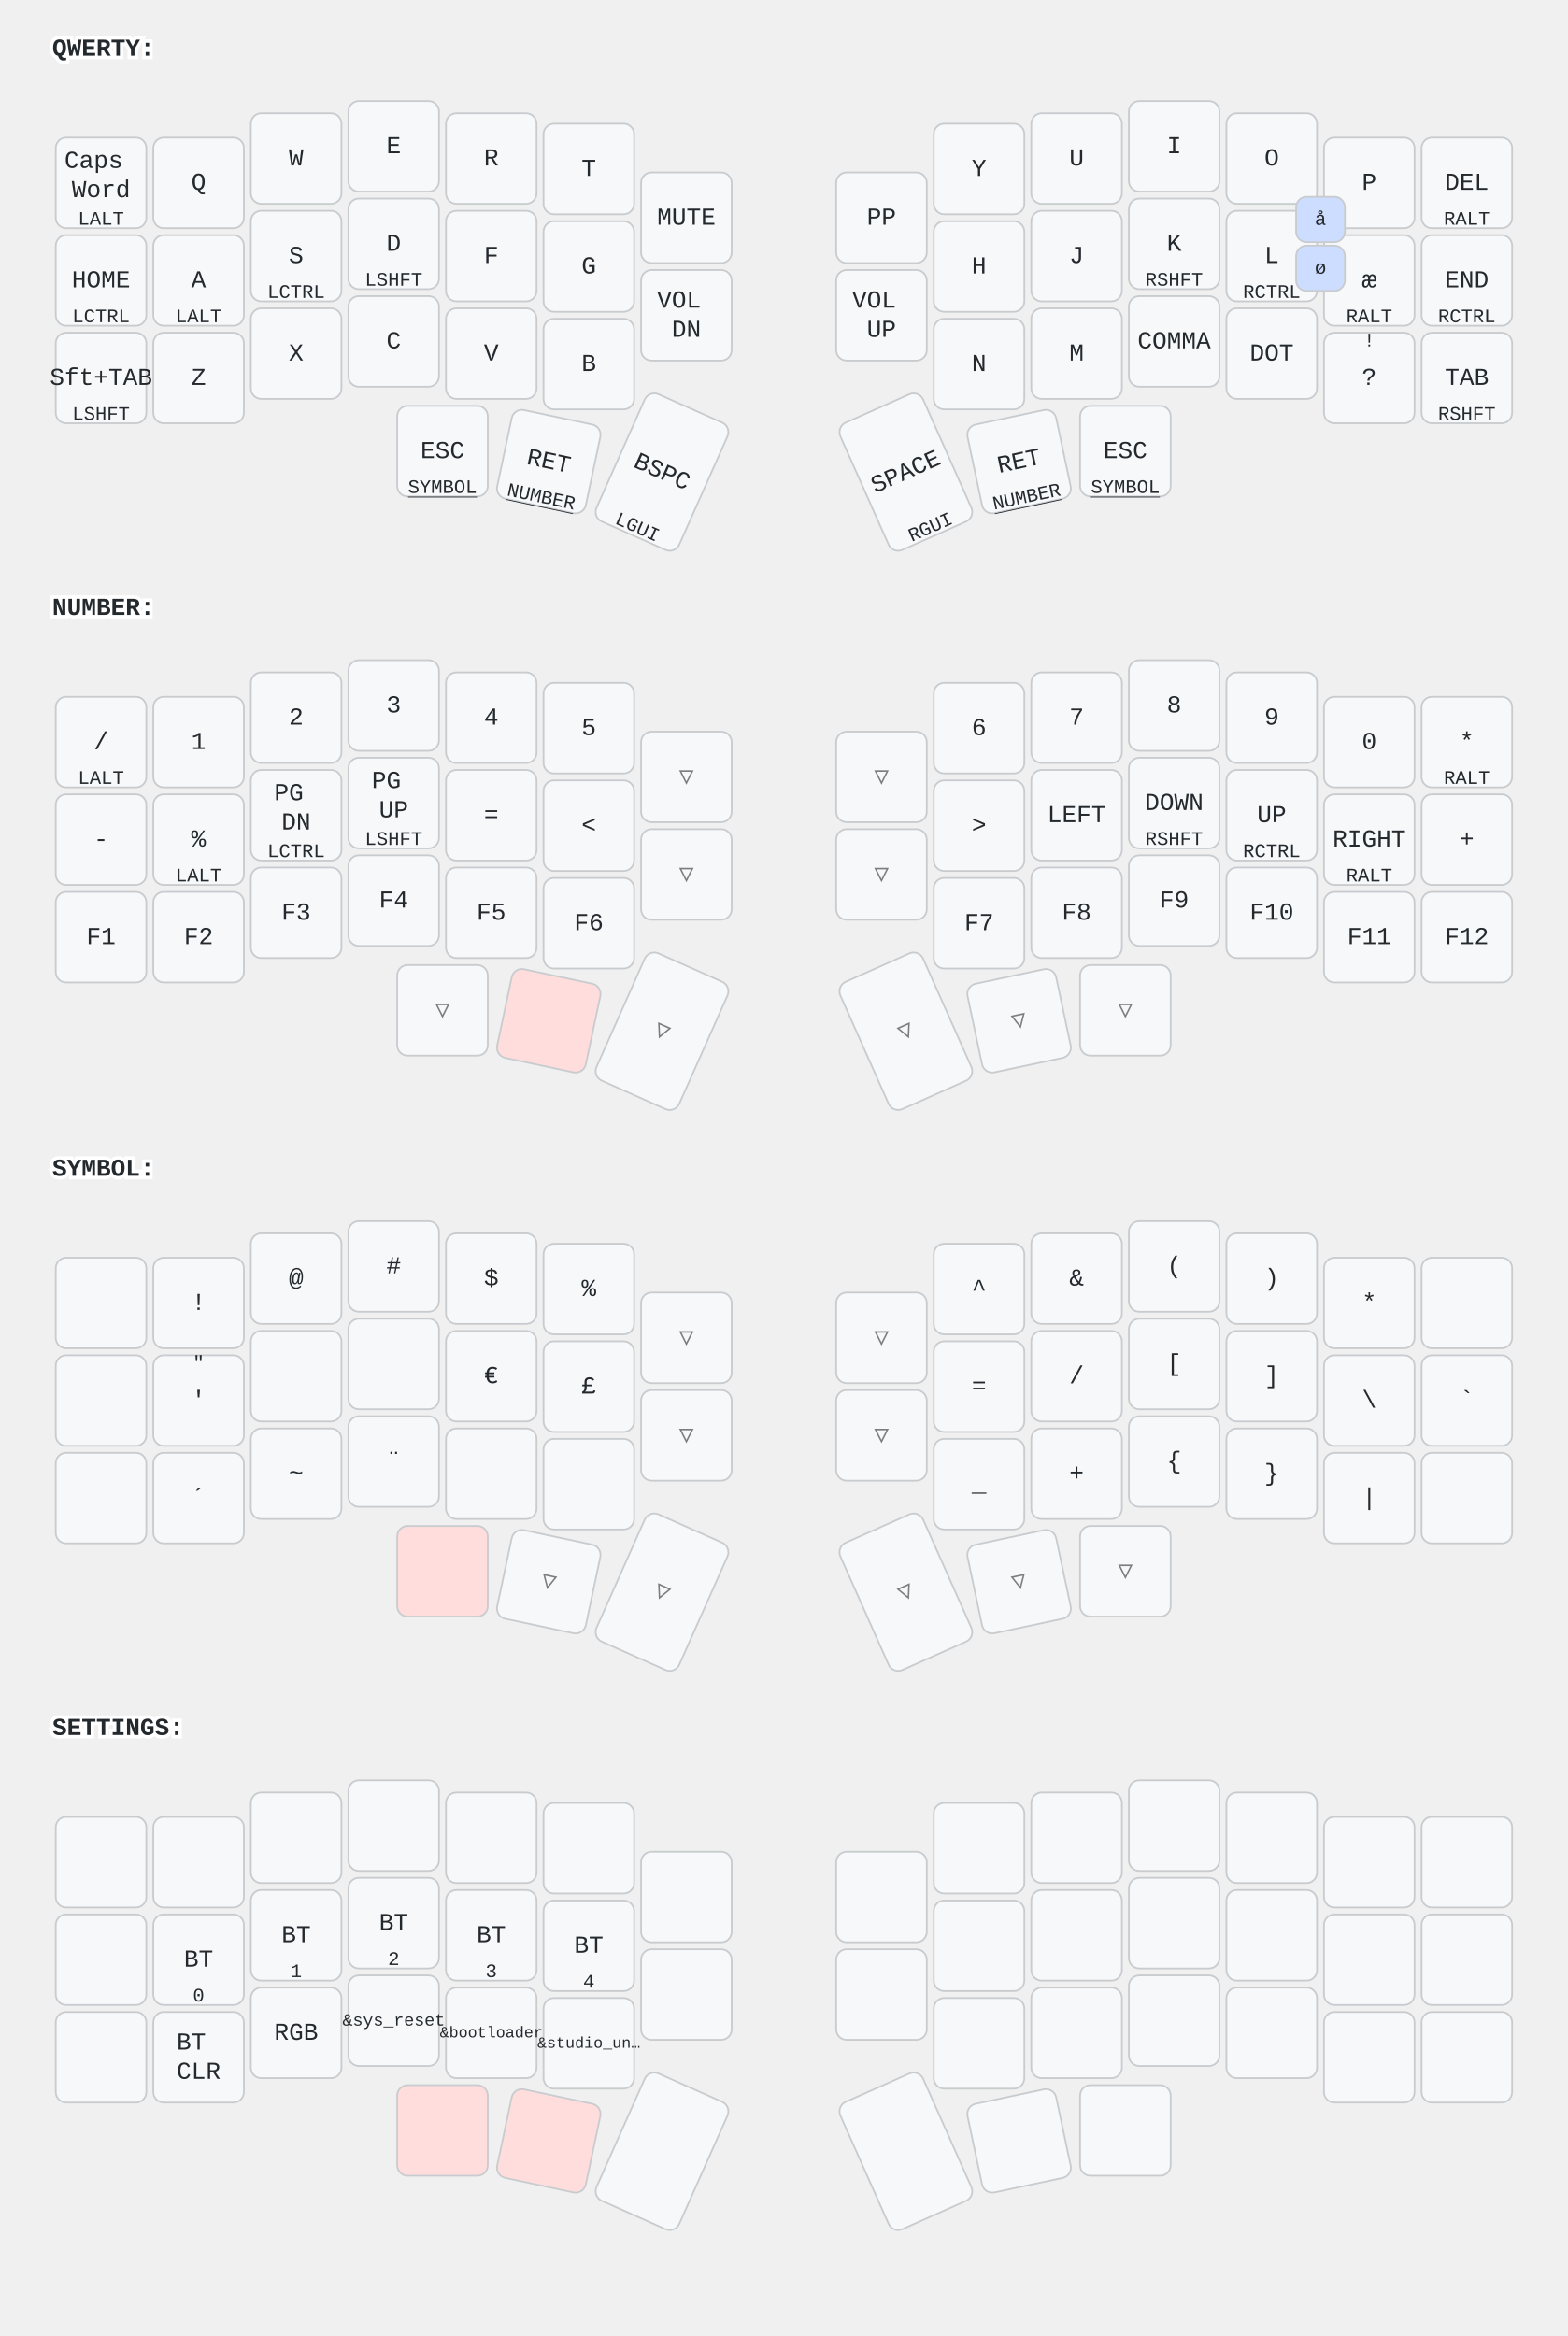
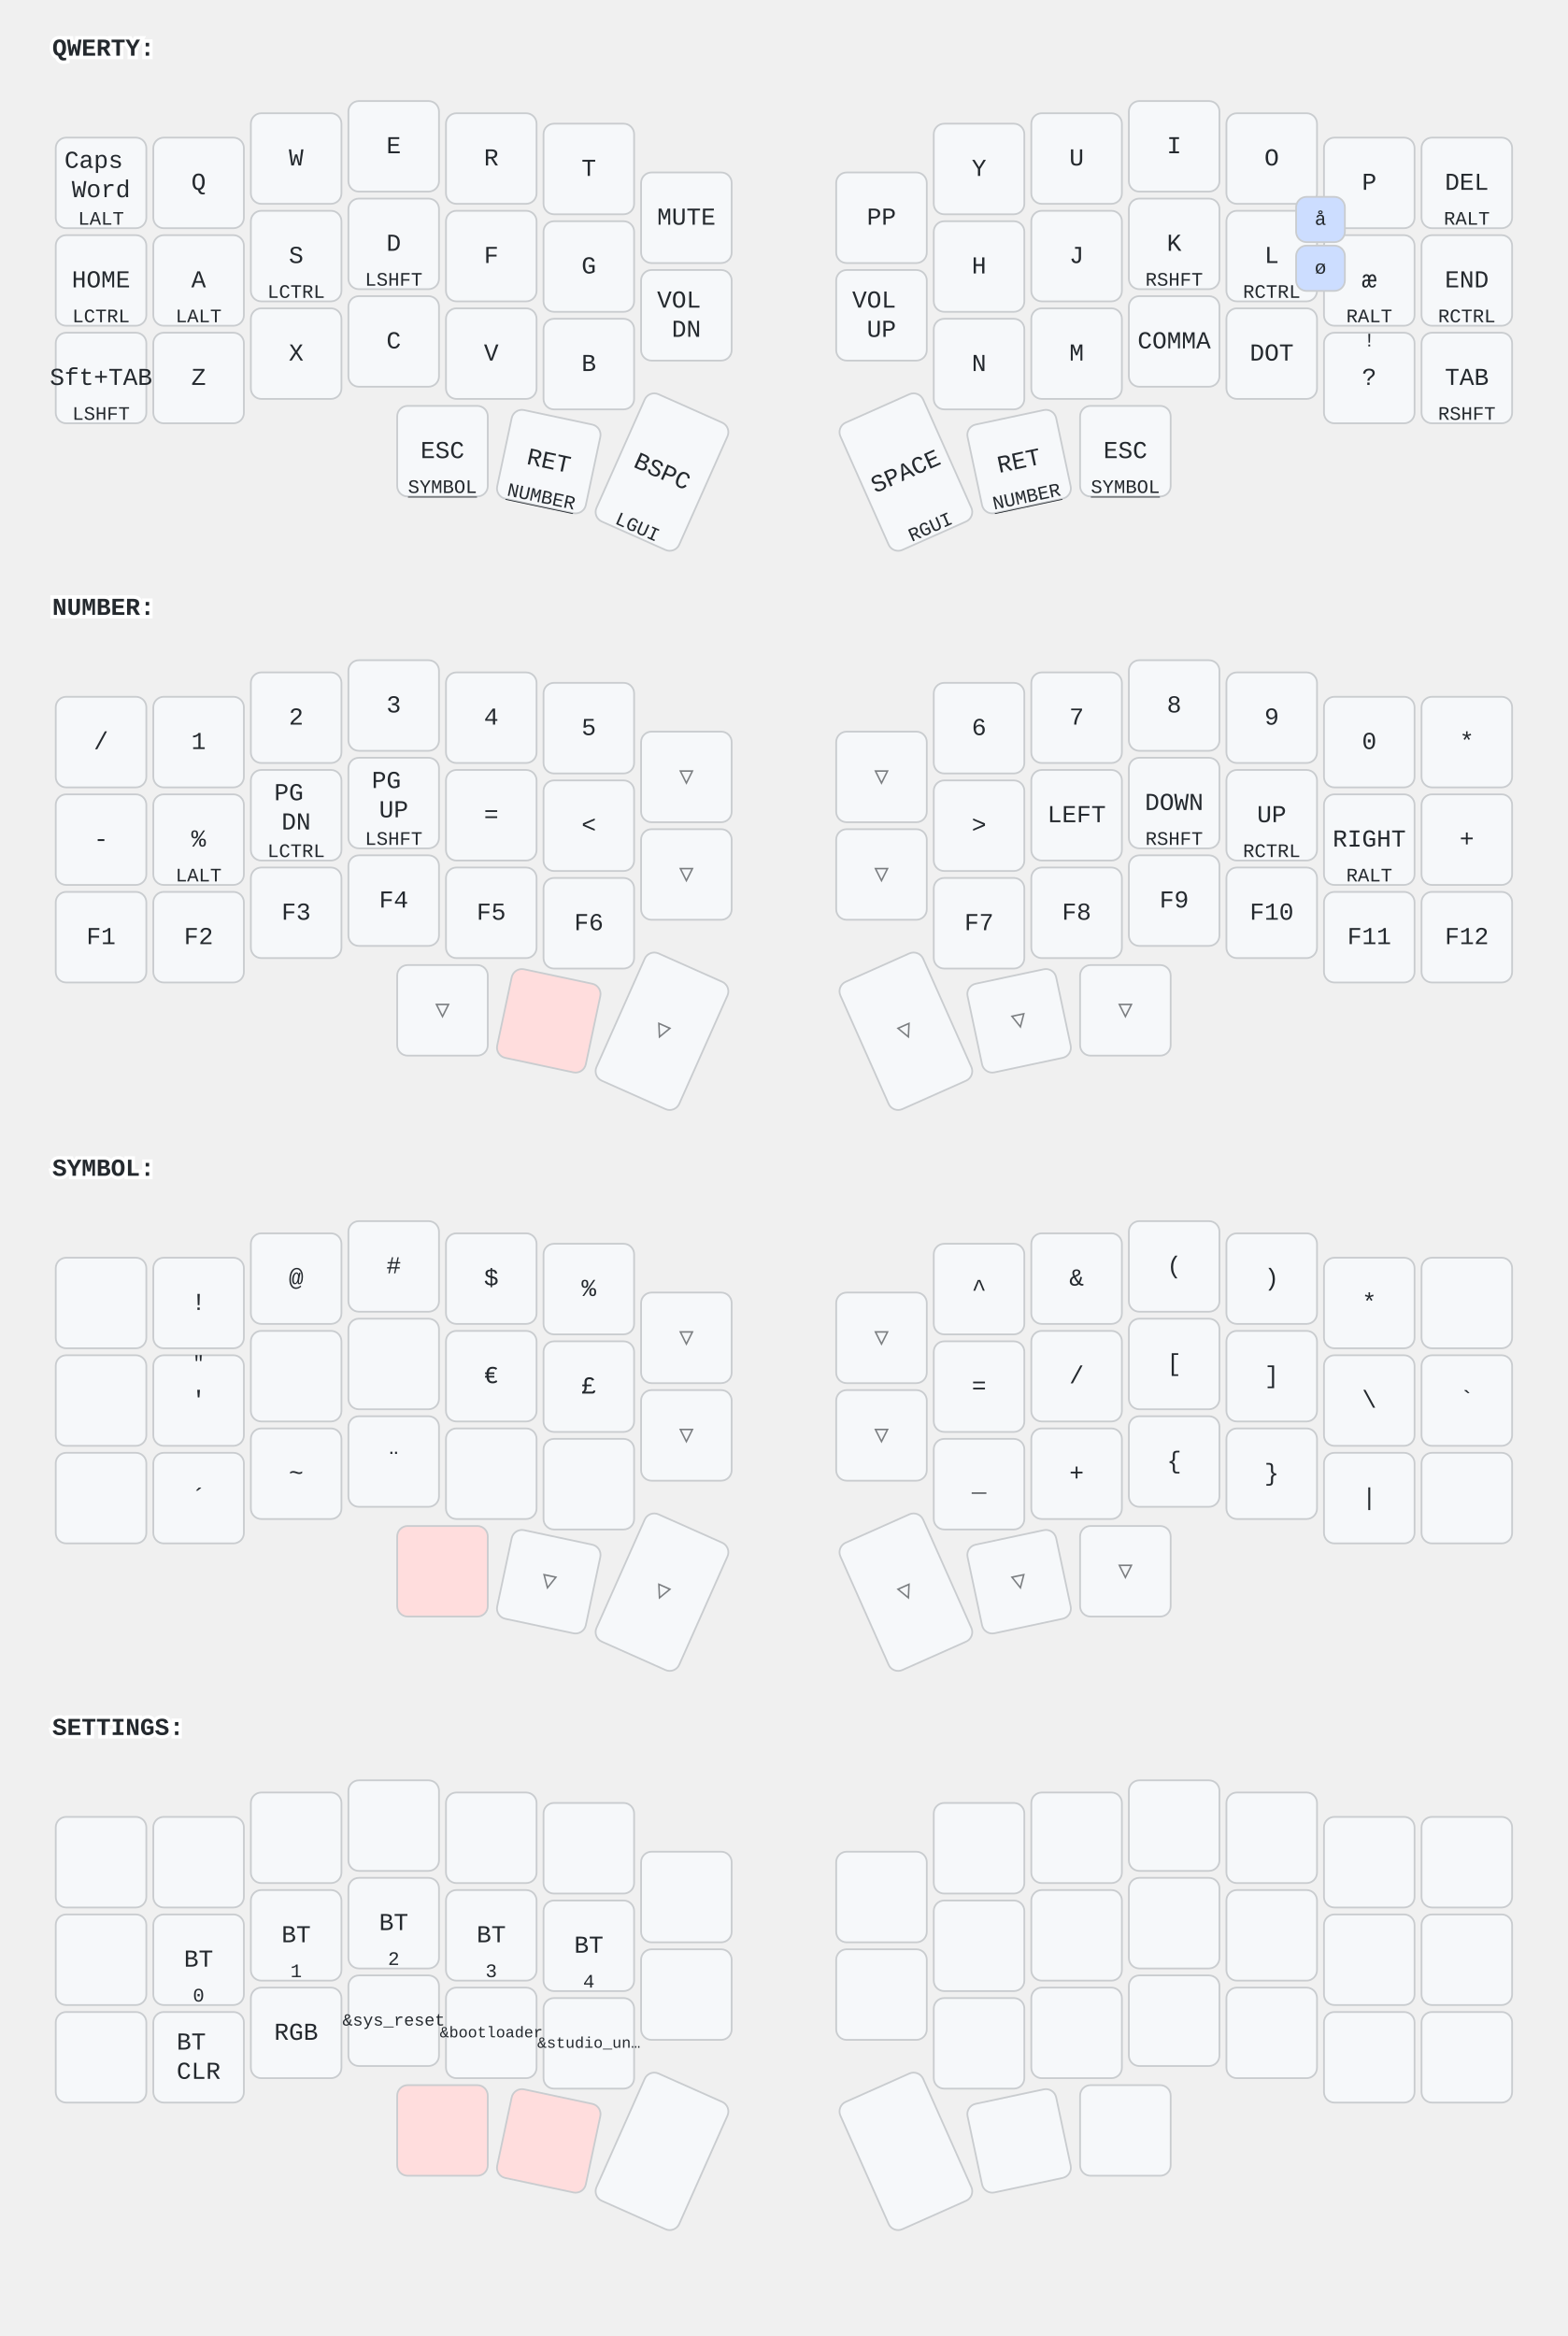
<svg xmlns="http://www.w3.org/2000/svg" width="900" height="1341" viewBox="0 0 900 1341" class="keymap">
  <style>/* inherit to force styles through use tags */
svg path {
    fill: inherit;
}

/* font and background color specifications */
svg.keymap {
    font-family: SFMono-Regular,Consolas,Liberation Mono,Menlo,monospace;
    font-size: 14px;
    font-kerning: normal;
    text-rendering: optimizeLegibility;
    fill: #24292e;
}

/* default key styling */
rect.key {
    fill: #f6f8fa;
}

rect.key, rect.combo {
    stroke: #c9cccf;
    stroke-width: 1;
}

/* default key side styling, only used is draw_key_sides is set */
rect.side {
    filter: brightness(90%);
}

/* color accent for combo boxes */
rect.combo, rect.combo-separate {
    fill: #cdf;
}

/* color accent for held keys */
rect.held, rect.combo.held {
    fill: #fdd;
}

/* color accent for ghost (optional) keys */
rect.ghost, rect.combo.ghost {
    stroke-dasharray: 4, 4;
    stroke-width: 2;
}

text {
    text-anchor: middle;
    dominant-baseline: middle;
}

/* styling for layer labels */
text.label {
    font-weight: bold;
    text-anchor: start;
    stroke: white;
    stroke-width: 4;
    paint-order: stroke;
}

/* styling for optional footer */
text.footer {
    text-anchor: end;
    dominant-baseline: auto;
    stroke: white;
    stroke-width: 4;
    paint-order: stroke;
}

/* styling for combo tap, and key non-tap label text */
text.combo, text.hold, text.shifted, text.left, text.right, text.tl, text.tr, text.bl, text.br {
    font-size: 11px;
}

text.hold, text.bl, text.br {
    text-anchor: middle;
    dominant-baseline: auto;
}

text.shifted, text.tl, text.tr {
    text-anchor: middle;
    dominant-baseline: hanging;
}

text.left, text.tl, text.bl {
    text-anchor: start;
}

text.right, text.tr, text.br {
    text-anchor: end;
}

text.layer-activator {
    text-decoration: underline;
}

/* styling for hold/shifted label text in combo box */
text.combo.hold, text.combo.shifted, text.combo.left, text.combo.right {
    font-size: 8px;
}

/* lighter symbol for transparent keys */
text.trans {
    fill: #7b7e81;
}

/* styling for combo dendrons */
path.combo {
    stroke-width: 1;
    stroke: gray;
    fill: none;
}

/* Start Tabler Icons Cleanup */
/* cannot use height/width with glyphs */
.icon-tabler &gt; path {
    fill: inherit;
    stroke: inherit;
    stroke-width: 2;
}
/* hide tabler's default box */
.icon-tabler &gt; path[stroke="none"][fill="none"] {
    visibility: hidden;
}
/* End Tabler Icons Cleanup */
</style>
  <g transform="translate(30, 0)" class="layer-QWERTY">
    <text x="0" y="28" class="label" id="QWERTY">QWERTY:</text>
    <g transform="translate(0, 56)">
      <g transform="translate(28, 49)" class="key keypos-0">
        <rect rx="6" ry="6" x="-26" y="-26" width="52" height="52" class="key" />
        <text x="0" y="0" class="key tap">
          <tspan x="0" dy="-0.9em">Caps</tspan>
          <tspan x="0" dy="1.2em">Word</tspan>
        </text>
        <text x="0" y="24" class="key hold">LALT</text>
      </g>
      <g transform="translate(84, 49)" class="key keypos-1">
        <rect rx="6" ry="6" x="-26" y="-26" width="52" height="52" class="key" />
        <text x="0" y="0" class="key tap">Q</text>
      </g>
      <g transform="translate(140, 35)" class="key keypos-2">
        <rect rx="6" ry="6" x="-26" y="-26" width="52" height="52" class="key" />
        <text x="0" y="0" class="key tap">W</text>
      </g>
      <g transform="translate(196, 28)" class="key keypos-3">
        <rect rx="6" ry="6" x="-26" y="-26" width="52" height="52" class="key" />
        <text x="0" y="0" class="key tap">E</text>
      </g>
      <g transform="translate(252, 35)" class="key keypos-4">
        <rect rx="6" ry="6" x="-26" y="-26" width="52" height="52" class="key" />
        <text x="0" y="0" class="key tap">R</text>
      </g>
      <g transform="translate(308, 41)" class="key keypos-5">
        <rect rx="6" ry="6" x="-26" y="-26" width="52" height="52" class="key" />
        <text x="0" y="0" class="key tap">T</text>
      </g>
      <g transform="translate(364, 69)" class="key keypos-6">
        <rect rx="6" ry="6" x="-26" y="-26" width="52" height="52" class="key" />
        <text x="0" y="0" class="key tap">MUTE</text>
      </g>
      <g transform="translate(476, 69)" class="key keypos-7">
        <rect rx="6" ry="6" x="-26" y="-26" width="52" height="52" class="key" />
        <text x="0" y="0" class="key tap">PP</text>
      </g>
      <g transform="translate(532, 41)" class="key keypos-8">
        <rect rx="6" ry="6" x="-26" y="-26" width="52" height="52" class="key" />
        <text x="0" y="0" class="key tap">Y</text>
      </g>
      <g transform="translate(588, 35)" class="key keypos-9">
        <rect rx="6" ry="6" x="-26" y="-26" width="52" height="52" class="key" />
        <text x="0" y="0" class="key tap">U</text>
      </g>
      <g transform="translate(644, 28)" class="key keypos-10">
        <rect rx="6" ry="6" x="-26" y="-26" width="52" height="52" class="key" />
        <text x="0" y="0" class="key tap">I</text>
      </g>
      <g transform="translate(700, 35)" class="key keypos-11">
        <rect rx="6" ry="6" x="-26" y="-26" width="52" height="52" class="key" />
        <text x="0" y="0" class="key tap">O</text>
      </g>
      <g transform="translate(756, 49)" class="key keypos-12">
        <rect rx="6" ry="6" x="-26" y="-26" width="52" height="52" class="key" />
        <text x="0" y="0" class="key tap">P</text>
      </g>
      <g transform="translate(812, 49)" class="key keypos-13">
        <rect rx="6" ry="6" x="-26" y="-26" width="52" height="52" class="key" />
        <text x="0" y="0" class="key tap">DEL</text>
        <text x="0" y="24" class="key hold">RALT</text>
      </g>
      <g transform="translate(28, 105)" class="key keypos-14">
        <rect rx="6" ry="6" x="-26" y="-26" width="52" height="52" class="key" />
        <text x="0" y="0" class="key tap">HOME</text>
        <text x="0" y="24" class="key hold">LCTRL</text>
      </g>
      <g transform="translate(84, 105)" class="key keypos-15">
        <rect rx="6" ry="6" x="-26" y="-26" width="52" height="52" class="key" />
        <text x="0" y="0" class="key tap">A</text>
        <text x="0" y="24" class="key hold">LALT</text>
      </g>
      <g transform="translate(140, 91)" class="key keypos-16">
        <rect rx="6" ry="6" x="-26" y="-26" width="52" height="52" class="key" />
        <text x="0" y="0" class="key tap">S</text>
        <text x="0" y="24" class="key hold">LCTRL</text>
      </g>
      <g transform="translate(196, 84)" class="key keypos-17">
        <rect rx="6" ry="6" x="-26" y="-26" width="52" height="52" class="key" />
        <text x="0" y="0" class="key tap">D</text>
        <text x="0" y="24" class="key hold">LSHFT</text>
      </g>
      <g transform="translate(252, 91)" class="key keypos-18">
        <rect rx="6" ry="6" x="-26" y="-26" width="52" height="52" class="key" />
        <text x="0" y="0" class="key tap">F</text>
      </g>
      <g transform="translate(308, 97)" class="key keypos-19">
        <rect rx="6" ry="6" x="-26" y="-26" width="52" height="52" class="key" />
        <text x="0" y="0" class="key tap">G</text>
      </g>
      <g transform="translate(364, 125)" class="key keypos-20">
        <rect rx="6" ry="6" x="-26" y="-26" width="52" height="52" class="key" />
        <text x="0" y="0" class="key tap">
          <tspan x="0" dy="-0.6em">VOL</tspan>
          <tspan x="0" dy="1.2em">DN</tspan>
        </text>
      </g>
      <g transform="translate(476, 125)" class="key keypos-21">
        <rect rx="6" ry="6" x="-26" y="-26" width="52" height="52" class="key" />
        <text x="0" y="0" class="key tap">
          <tspan x="0" dy="-0.6em">VOL</tspan>
          <tspan x="0" dy="1.2em">UP</tspan>
        </text>
      </g>
      <g transform="translate(532, 97)" class="key keypos-22">
        <rect rx="6" ry="6" x="-26" y="-26" width="52" height="52" class="key" />
        <text x="0" y="0" class="key tap">H</text>
      </g>
      <g transform="translate(588, 91)" class="key keypos-23">
        <rect rx="6" ry="6" x="-26" y="-26" width="52" height="52" class="key" />
        <text x="0" y="0" class="key tap">J</text>
      </g>
      <g transform="translate(644, 84)" class="key keypos-24">
        <rect rx="6" ry="6" x="-26" y="-26" width="52" height="52" class="key" />
        <text x="0" y="0" class="key tap">K</text>
        <text x="0" y="24" class="key hold">RSHFT</text>
      </g>
      <g transform="translate(700, 91)" class="key keypos-25">
        <rect rx="6" ry="6" x="-26" y="-26" width="52" height="52" class="key" />
        <text x="0" y="0" class="key tap">L</text>
        <text x="0" y="24" class="key hold">RCTRL</text>
      </g>
      <g transform="translate(756, 105)" class="key keypos-26">
        <rect rx="6" ry="6" x="-26" y="-26" width="52" height="52" class="key" />
        <text x="0" y="0" class="key tap">æ</text>
        <text x="0" y="24" class="key hold">RALT</text>
      </g>
      <g transform="translate(812, 105)" class="key keypos-27">
        <rect rx="6" ry="6" x="-26" y="-26" width="52" height="52" class="key" />
        <text x="0" y="0" class="key tap">END</text>
        <text x="0" y="24" class="key hold">RCTRL</text>
      </g>
      <g transform="translate(28, 161)" class="key keypos-28">
        <rect rx="6" ry="6" x="-26" y="-26" width="52" height="52" class="key" />
        <text x="0" y="0" class="key tap">Sft+TAB</text>
        <text x="0" y="24" class="key hold">LSHFT</text>
      </g>
      <g transform="translate(84, 161)" class="key keypos-29">
        <rect rx="6" ry="6" x="-26" y="-26" width="52" height="52" class="key" />
        <text x="0" y="0" class="key tap">Z</text>
      </g>
      <g transform="translate(140, 147)" class="key keypos-30">
        <rect rx="6" ry="6" x="-26" y="-26" width="52" height="52" class="key" />
        <text x="0" y="0" class="key tap">X</text>
      </g>
      <g transform="translate(196, 140)" class="key keypos-31">
        <rect rx="6" ry="6" x="-26" y="-26" width="52" height="52" class="key" />
        <text x="0" y="0" class="key tap">C</text>
      </g>
      <g transform="translate(252, 147)" class="key keypos-32">
        <rect rx="6" ry="6" x="-26" y="-26" width="52" height="52" class="key" />
        <text x="0" y="0" class="key tap">V</text>
      </g>
      <g transform="translate(308, 153)" class="key keypos-33">
        <rect rx="6" ry="6" x="-26" y="-26" width="52" height="52" class="key" />
        <text x="0" y="0" class="key tap">B</text>
      </g>
      <g transform="translate(532, 153)" class="key keypos-34">
        <rect rx="6" ry="6" x="-26" y="-26" width="52" height="52" class="key" />
        <text x="0" y="0" class="key tap">N</text>
      </g>
      <g transform="translate(588, 147)" class="key keypos-35">
        <rect rx="6" ry="6" x="-26" y="-26" width="52" height="52" class="key" />
        <text x="0" y="0" class="key tap">M</text>
      </g>
      <g transform="translate(644, 140)" class="key keypos-36">
        <rect rx="6" ry="6" x="-26" y="-26" width="52" height="52" class="key" />
        <text x="0" y="0" class="key tap">COMMA</text>
      </g>
      <g transform="translate(700, 147)" class="key keypos-37">
        <rect rx="6" ry="6" x="-26" y="-26" width="52" height="52" class="key" />
        <text x="0" y="0" class="key tap">DOT</text>
      </g>
      <g transform="translate(756, 161)" class="key keypos-38">
        <rect rx="6" ry="6" x="-26" y="-26" width="52" height="52" class="key" />
        <text x="0" y="0" class="key tap">?</text>
        <text x="0" y="-24" class="key shifted">!</text>
      </g>
      <g transform="translate(812, 161)" class="key keypos-39">
        <rect rx="6" ry="6" x="-26" y="-26" width="52" height="52" class="key" />
        <text x="0" y="0" class="key tap">TAB</text>
        <text x="0" y="24" class="key hold">RSHFT</text>
      </g>
      <g transform="translate(224, 203)" class="key keypos-40">
        <rect rx="6" ry="6" x="-26" y="-26" width="52" height="52" class="key" />
        <text x="0" y="0" class="key tap">ESC</text>
        <a href="#SYMBOL">
          <text x="0" y="24" class="key hold layer-activator">SYMBOL</text>
        </a>
      </g>
      <g transform="translate(285, 209) rotate(12.0)" class="key keypos-41">
        <rect rx="6" ry="6" x="-26" y="-26" width="52" height="52" class="key" />
        <text x="0" y="0" class="key tap">RET</text>
        <a href="#NUMBER">
          <text x="0" y="24" class="key hold layer-activator">NUMBER</text>
        </a>
      </g>
      <g transform="translate(350, 215) rotate(24.0)" class="key keypos-42">
        <rect rx="6" ry="6" x="-26" y="-40" width="52" height="80" class="key" />
        <text x="0" y="0" class="key tap">BSPC</text>
        <text x="0" y="38" class="key hold">LGUI</text>
      </g>
      <g transform="translate(490, 215) rotate(-24.0)" class="key keypos-43">
        <rect rx="6" ry="6" x="-26" y="-40" width="52" height="80" class="key" />
        <text x="0" y="0" class="key tap">SPACE</text>
        <text x="0" y="38" class="key hold">RGUI</text>
      </g>
      <g transform="translate(555, 209) rotate(-12.0)" class="key keypos-44">
        <rect rx="6" ry="6" x="-26" y="-26" width="52" height="52" class="key" />
        <text x="0" y="0" class="key tap">RET</text>
        <a href="#NUMBER">
          <text x="0" y="24" class="key hold layer-activator">NUMBER</text>
        </a>
      </g>
      <g transform="translate(616, 203)" class="key keypos-45">
        <rect rx="6" ry="6" x="-26" y="-26" width="52" height="52" class="key" />
        <text x="0" y="0" class="key tap">ESC</text>
        <a href="#SYMBOL">
          <text x="0" y="24" class="key hold layer-activator">SYMBOL</text>
        </a>
      </g>
      <g class="combo combopos-0">
        <rect rx="6" ry="6" x="714" y="57" width="28" height="26" class="combo" />
        <text x="728" y="70" class="combo tap">å</text>
      </g>
      <g class="combo combopos-1">
        <rect rx="6" ry="6" x="714" y="85" width="28" height="26" class="combo" />
        <text x="728" y="98" class="combo tap">ø</text>
      </g>
    </g>
  </g>
  <g transform="translate(30, 321)" class="layer-NUMBER">
    <text x="0" y="28" class="label" id="NUMBER">NUMBER:</text>
    <g transform="translate(0, 56)">
      <g transform="translate(28, 49)" class="key keypos-0">
        <rect rx="6" ry="6" x="-26" y="-26" width="52" height="52" class="key" />
        <text x="0" y="0" class="key tap">/</text>
-         <text x="0" y="24" class="key hold">LALT</text>
      </g>
      <g transform="translate(84, 49)" class="key keypos-1">
        <rect rx="6" ry="6" x="-26" y="-26" width="52" height="52" class="key" />
        <text x="0" y="0" class="key tap">1</text>
      </g>
      <g transform="translate(140, 35)" class="key keypos-2">
        <rect rx="6" ry="6" x="-26" y="-26" width="52" height="52" class="key" />
        <text x="0" y="0" class="key tap">2</text>
      </g>
      <g transform="translate(196, 28)" class="key keypos-3">
        <rect rx="6" ry="6" x="-26" y="-26" width="52" height="52" class="key" />
        <text x="0" y="0" class="key tap">3</text>
      </g>
      <g transform="translate(252, 35)" class="key keypos-4">
        <rect rx="6" ry="6" x="-26" y="-26" width="52" height="52" class="key" />
        <text x="0" y="0" class="key tap">4</text>
      </g>
      <g transform="translate(308, 41)" class="key keypos-5">
        <rect rx="6" ry="6" x="-26" y="-26" width="52" height="52" class="key" />
        <text x="0" y="0" class="key tap">5</text>
      </g>
      <g transform="translate(364, 69)" class="key trans keypos-6">
        <rect rx="6" ry="6" x="-26" y="-26" width="52" height="52" class="key trans" />
        <text x="0" y="0" class="key trans tap">▽</text>
      </g>
      <g transform="translate(476, 69)" class="key trans keypos-7">
        <rect rx="6" ry="6" x="-26" y="-26" width="52" height="52" class="key trans" />
        <text x="0" y="0" class="key trans tap">▽</text>
      </g>
      <g transform="translate(532, 41)" class="key keypos-8">
        <rect rx="6" ry="6" x="-26" y="-26" width="52" height="52" class="key" />
        <text x="0" y="0" class="key tap">6</text>
      </g>
      <g transform="translate(588, 35)" class="key keypos-9">
        <rect rx="6" ry="6" x="-26" y="-26" width="52" height="52" class="key" />
        <text x="0" y="0" class="key tap">7</text>
      </g>
      <g transform="translate(644, 28)" class="key keypos-10">
        <rect rx="6" ry="6" x="-26" y="-26" width="52" height="52" class="key" />
        <text x="0" y="0" class="key tap">8</text>
      </g>
      <g transform="translate(700, 35)" class="key keypos-11">
        <rect rx="6" ry="6" x="-26" y="-26" width="52" height="52" class="key" />
        <text x="0" y="0" class="key tap">9</text>
      </g>
      <g transform="translate(756, 49)" class="key keypos-12">
        <rect rx="6" ry="6" x="-26" y="-26" width="52" height="52" class="key" />
        <text x="0" y="0" class="key tap">0</text>
      </g>
      <g transform="translate(812, 49)" class="key keypos-13">
        <rect rx="6" ry="6" x="-26" y="-26" width="52" height="52" class="key" />
        <text x="0" y="0" class="key tap">*</text>
-         <text x="0" y="24" class="key hold">RALT</text>
      </g>
      <g transform="translate(28, 105)" class="key keypos-14">
        <rect rx="6" ry="6" x="-26" y="-26" width="52" height="52" class="key" />
        <text x="0" y="0" class="key tap">-</text>
      </g>
      <g transform="translate(84, 105)" class="key keypos-15">
        <rect rx="6" ry="6" x="-26" y="-26" width="52" height="52" class="key" />
        <text x="0" y="0" class="key tap">%</text>
        <text x="0" y="24" class="key hold">LALT</text>
      </g>
      <g transform="translate(140, 91)" class="key keypos-16">
        <rect rx="6" ry="6" x="-26" y="-26" width="52" height="52" class="key" />
        <text x="0" y="0" class="key tap">
          <tspan x="0" dy="-0.9em">PG</tspan>
          <tspan x="0" dy="1.2em">DN</tspan>
        </text>
        <text x="0" y="24" class="key hold">LCTRL</text>
      </g>
      <g transform="translate(196, 84)" class="key keypos-17">
        <rect rx="6" ry="6" x="-26" y="-26" width="52" height="52" class="key" />
        <text x="0" y="0" class="key tap">
          <tspan x="0" dy="-0.9em">PG</tspan>
          <tspan x="0" dy="1.2em">UP</tspan>
        </text>
        <text x="0" y="24" class="key hold">LSHFT</text>
      </g>
      <g transform="translate(252, 91)" class="key keypos-18">
        <rect rx="6" ry="6" x="-26" y="-26" width="52" height="52" class="key" />
        <text x="0" y="0" class="key tap">=</text>
      </g>
      <g transform="translate(308, 97)" class="key keypos-19">
        <rect rx="6" ry="6" x="-26" y="-26" width="52" height="52" class="key" />
        <text x="0" y="0" class="key tap">&lt;</text>
      </g>
      <g transform="translate(364, 125)" class="key trans keypos-20">
        <rect rx="6" ry="6" x="-26" y="-26" width="52" height="52" class="key trans" />
        <text x="0" y="0" class="key trans tap">▽</text>
      </g>
      <g transform="translate(476, 125)" class="key trans keypos-21">
        <rect rx="6" ry="6" x="-26" y="-26" width="52" height="52" class="key trans" />
        <text x="0" y="0" class="key trans tap">▽</text>
      </g>
      <g transform="translate(532, 97)" class="key keypos-22">
        <rect rx="6" ry="6" x="-26" y="-26" width="52" height="52" class="key" />
        <text x="0" y="0" class="key tap">&gt;</text>
      </g>
      <g transform="translate(588, 91)" class="key keypos-23">
        <rect rx="6" ry="6" x="-26" y="-26" width="52" height="52" class="key" />
        <text x="0" y="0" class="key tap">LEFT</text>
      </g>
      <g transform="translate(644, 84)" class="key keypos-24">
        <rect rx="6" ry="6" x="-26" y="-26" width="52" height="52" class="key" />
        <text x="0" y="0" class="key tap">DOWN</text>
        <text x="0" y="24" class="key hold">RSHFT</text>
      </g>
      <g transform="translate(700, 91)" class="key keypos-25">
        <rect rx="6" ry="6" x="-26" y="-26" width="52" height="52" class="key" />
        <text x="0" y="0" class="key tap">UP</text>
        <text x="0" y="24" class="key hold">RCTRL</text>
      </g>
      <g transform="translate(756, 105)" class="key keypos-26">
        <rect rx="6" ry="6" x="-26" y="-26" width="52" height="52" class="key" />
        <text x="0" y="0" class="key tap">RIGHT</text>
        <text x="0" y="24" class="key hold">RALT</text>
      </g>
      <g transform="translate(812, 105)" class="key keypos-27">
        <rect rx="6" ry="6" x="-26" y="-26" width="52" height="52" class="key" />
        <text x="0" y="0" class="key tap">+</text>
      </g>
      <g transform="translate(28, 161)" class="key keypos-28">
        <rect rx="6" ry="6" x="-26" y="-26" width="52" height="52" class="key" />
        <text x="0" y="0" class="key tap">F1</text>
      </g>
      <g transform="translate(84, 161)" class="key keypos-29">
        <rect rx="6" ry="6" x="-26" y="-26" width="52" height="52" class="key" />
        <text x="0" y="0" class="key tap">F2</text>
      </g>
      <g transform="translate(140, 147)" class="key keypos-30">
        <rect rx="6" ry="6" x="-26" y="-26" width="52" height="52" class="key" />
        <text x="0" y="0" class="key tap">F3</text>
      </g>
      <g transform="translate(196, 140)" class="key keypos-31">
        <rect rx="6" ry="6" x="-26" y="-26" width="52" height="52" class="key" />
        <text x="0" y="0" class="key tap">F4</text>
      </g>
      <g transform="translate(252, 147)" class="key keypos-32">
        <rect rx="6" ry="6" x="-26" y="-26" width="52" height="52" class="key" />
        <text x="0" y="0" class="key tap">F5</text>
      </g>
      <g transform="translate(308, 153)" class="key keypos-33">
        <rect rx="6" ry="6" x="-26" y="-26" width="52" height="52" class="key" />
        <text x="0" y="0" class="key tap">F6</text>
      </g>
      <g transform="translate(532, 153)" class="key keypos-34">
        <rect rx="6" ry="6" x="-26" y="-26" width="52" height="52" class="key" />
        <text x="0" y="0" class="key tap">F7</text>
      </g>
      <g transform="translate(588, 147)" class="key keypos-35">
        <rect rx="6" ry="6" x="-26" y="-26" width="52" height="52" class="key" />
        <text x="0" y="0" class="key tap">F8</text>
      </g>
      <g transform="translate(644, 140)" class="key keypos-36">
        <rect rx="6" ry="6" x="-26" y="-26" width="52" height="52" class="key" />
        <text x="0" y="0" class="key tap">F9</text>
      </g>
      <g transform="translate(700, 147)" class="key keypos-37">
        <rect rx="6" ry="6" x="-26" y="-26" width="52" height="52" class="key" />
        <text x="0" y="0" class="key tap">F10</text>
      </g>
      <g transform="translate(756, 161)" class="key keypos-38">
        <rect rx="6" ry="6" x="-26" y="-26" width="52" height="52" class="key" />
        <text x="0" y="0" class="key tap">F11</text>
      </g>
      <g transform="translate(812, 161)" class="key keypos-39">
        <rect rx="6" ry="6" x="-26" y="-26" width="52" height="52" class="key" />
        <text x="0" y="0" class="key tap">F12</text>
      </g>
      <g transform="translate(224, 203)" class="key trans keypos-40">
        <rect rx="6" ry="6" x="-26" y="-26" width="52" height="52" class="key trans" />
        <text x="0" y="0" class="key trans tap">▽</text>
      </g>
      <g transform="translate(285, 209) rotate(12.0)" class="key held keypos-41">
        <rect rx="6" ry="6" x="-26" y="-26" width="52" height="52" class="key held" />
      </g>
      <g transform="translate(350, 215) rotate(24.0)" class="key trans keypos-42">
        <rect rx="6" ry="6" x="-26" y="-40" width="52" height="80" class="key trans" />
        <text x="0" y="0" class="key trans tap">▽</text>
      </g>
      <g transform="translate(490, 215) rotate(-24.0)" class="key trans keypos-43">
        <rect rx="6" ry="6" x="-26" y="-40" width="52" height="80" class="key trans" />
        <text x="0" y="0" class="key trans tap">▽</text>
      </g>
      <g transform="translate(555, 209) rotate(-12.0)" class="key trans keypos-44">
        <rect rx="6" ry="6" x="-26" y="-26" width="52" height="52" class="key trans" />
        <text x="0" y="0" class="key trans tap">▽</text>
      </g>
      <g transform="translate(616, 203)" class="key trans keypos-45">
        <rect rx="6" ry="6" x="-26" y="-26" width="52" height="52" class="key trans" />
        <text x="0" y="0" class="key trans tap">▽</text>
      </g>
    </g>
  </g>
  <g transform="translate(30, 643)" class="layer-SYMBOL">
    <text x="0" y="28" class="label" id="SYMBOL">SYMBOL:</text>
    <g transform="translate(0, 56)">
      <g transform="translate(28, 49)" class="key keypos-0">
        <rect rx="6" ry="6" x="-26" y="-26" width="52" height="52" class="key" />
      </g>
      <g transform="translate(84, 49)" class="key keypos-1">
        <rect rx="6" ry="6" x="-26" y="-26" width="52" height="52" class="key" />
        <text x="0" y="0" class="key tap">!</text>
      </g>
      <g transform="translate(140, 35)" class="key keypos-2">
        <rect rx="6" ry="6" x="-26" y="-26" width="52" height="52" class="key" />
        <text x="0" y="0" class="key tap">@</text>
      </g>
      <g transform="translate(196, 28)" class="key keypos-3">
        <rect rx="6" ry="6" x="-26" y="-26" width="52" height="52" class="key" />
        <text x="0" y="0" class="key tap">#</text>
      </g>
      <g transform="translate(252, 35)" class="key keypos-4">
        <rect rx="6" ry="6" x="-26" y="-26" width="52" height="52" class="key" />
        <text x="0" y="0" class="key tap">$</text>
      </g>
      <g transform="translate(308, 41)" class="key keypos-5">
        <rect rx="6" ry="6" x="-26" y="-26" width="52" height="52" class="key" />
        <text x="0" y="0" class="key tap">%</text>
      </g>
      <g transform="translate(364, 69)" class="key trans keypos-6">
        <rect rx="6" ry="6" x="-26" y="-26" width="52" height="52" class="key trans" />
        <text x="0" y="0" class="key trans tap">▽</text>
      </g>
      <g transform="translate(476, 69)" class="key trans keypos-7">
        <rect rx="6" ry="6" x="-26" y="-26" width="52" height="52" class="key trans" />
        <text x="0" y="0" class="key trans tap">▽</text>
      </g>
      <g transform="translate(532, 41)" class="key keypos-8">
        <rect rx="6" ry="6" x="-26" y="-26" width="52" height="52" class="key" />
        <text x="0" y="0" class="key tap">^</text>
      </g>
      <g transform="translate(588, 35)" class="key keypos-9">
        <rect rx="6" ry="6" x="-26" y="-26" width="52" height="52" class="key" />
        <text x="0" y="0" class="key tap">&amp;</text>
      </g>
      <g transform="translate(644, 28)" class="key keypos-10">
        <rect rx="6" ry="6" x="-26" y="-26" width="52" height="52" class="key" />
        <text x="0" y="0" class="key tap">(</text>
      </g>
      <g transform="translate(700, 35)" class="key keypos-11">
        <rect rx="6" ry="6" x="-26" y="-26" width="52" height="52" class="key" />
        <text x="0" y="0" class="key tap">)</text>
      </g>
      <g transform="translate(756, 49)" class="key keypos-12">
        <rect rx="6" ry="6" x="-26" y="-26" width="52" height="52" class="key" />
        <text x="0" y="0" class="key tap">*</text>
      </g>
      <g transform="translate(812, 49)" class="key keypos-13">
        <rect rx="6" ry="6" x="-26" y="-26" width="52" height="52" class="key" />
      </g>
      <g transform="translate(28, 105)" class="key keypos-14">
        <rect rx="6" ry="6" x="-26" y="-26" width="52" height="52" class="key" />
      </g>
      <g transform="translate(84, 105)" class="key keypos-15">
        <rect rx="6" ry="6" x="-26" y="-26" width="52" height="52" class="key" />
        <text x="0" y="0" class="key tap">'</text>
        <text x="0" y="-24" class="key shifted">"</text>
      </g>
      <g transform="translate(140, 91)" class="key keypos-16">
        <rect rx="6" ry="6" x="-26" y="-26" width="52" height="52" class="key" />
      </g>
      <g transform="translate(196, 84)" class="key keypos-17">
        <rect rx="6" ry="6" x="-26" y="-26" width="52" height="52" class="key" />
      </g>
      <g transform="translate(252, 91)" class="key keypos-18">
        <rect rx="6" ry="6" x="-26" y="-26" width="52" height="52" class="key" />
        <text x="0" y="0" class="key tap">€</text>
      </g>
      <g transform="translate(308, 97)" class="key keypos-19">
        <rect rx="6" ry="6" x="-26" y="-26" width="52" height="52" class="key" />
        <text x="0" y="0" class="key tap">£</text>
      </g>
      <g transform="translate(364, 125)" class="key trans keypos-20">
        <rect rx="6" ry="6" x="-26" y="-26" width="52" height="52" class="key trans" />
        <text x="0" y="0" class="key trans tap">▽</text>
      </g>
      <g transform="translate(476, 125)" class="key trans keypos-21">
        <rect rx="6" ry="6" x="-26" y="-26" width="52" height="52" class="key trans" />
        <text x="0" y="0" class="key trans tap">▽</text>
      </g>
      <g transform="translate(532, 97)" class="key keypos-22">
        <rect rx="6" ry="6" x="-26" y="-26" width="52" height="52" class="key" />
        <text x="0" y="0" class="key tap">=</text>
      </g>
      <g transform="translate(588, 91)" class="key keypos-23">
        <rect rx="6" ry="6" x="-26" y="-26" width="52" height="52" class="key" />
        <text x="0" y="0" class="key tap">/</text>
      </g>
      <g transform="translate(644, 84)" class="key keypos-24">
        <rect rx="6" ry="6" x="-26" y="-26" width="52" height="52" class="key" />
        <text x="0" y="0" class="key tap">[</text>
      </g>
      <g transform="translate(700, 91)" class="key keypos-25">
        <rect rx="6" ry="6" x="-26" y="-26" width="52" height="52" class="key" />
        <text x="0" y="0" class="key tap">]</text>
      </g>
      <g transform="translate(756, 105)" class="key keypos-26">
        <rect rx="6" ry="6" x="-26" y="-26" width="52" height="52" class="key" />
        <text x="0" y="0" class="key tap">\</text>
      </g>
      <g transform="translate(812, 105)" class="key keypos-27">
        <rect rx="6" ry="6" x="-26" y="-26" width="52" height="52" class="key" />
        <text x="0" y="0" class="key tap">`</text>
      </g>
      <g transform="translate(28, 161)" class="key keypos-28">
        <rect rx="6" ry="6" x="-26" y="-26" width="52" height="52" class="key" />
      </g>
      <g transform="translate(84, 161)" class="key keypos-29">
        <rect rx="6" ry="6" x="-26" y="-26" width="52" height="52" class="key" />
        <text x="0" y="0" class="key tap">´</text>
      </g>
      <g transform="translate(140, 147)" class="key keypos-30">
        <rect rx="6" ry="6" x="-26" y="-26" width="52" height="52" class="key" />
        <text x="0" y="0" class="key tap">~</text>
      </g>
      <g transform="translate(196, 140)" class="key keypos-31">
        <rect rx="6" ry="6" x="-26" y="-26" width="52" height="52" class="key" />
        <text x="0" y="0" class="key tap">¨</text>
      </g>
      <g transform="translate(252, 147)" class="key keypos-32">
        <rect rx="6" ry="6" x="-26" y="-26" width="52" height="52" class="key" />
      </g>
      <g transform="translate(308, 153)" class="key keypos-33">
        <rect rx="6" ry="6" x="-26" y="-26" width="52" height="52" class="key" />
      </g>
      <g transform="translate(532, 153)" class="key keypos-34">
        <rect rx="6" ry="6" x="-26" y="-26" width="52" height="52" class="key" />
        <text x="0" y="0" class="key tap">_</text>
      </g>
      <g transform="translate(588, 147)" class="key keypos-35">
        <rect rx="6" ry="6" x="-26" y="-26" width="52" height="52" class="key" />
        <text x="0" y="0" class="key tap">+</text>
      </g>
      <g transform="translate(644, 140)" class="key keypos-36">
        <rect rx="6" ry="6" x="-26" y="-26" width="52" height="52" class="key" />
        <text x="0" y="0" class="key tap">{</text>
      </g>
      <g transform="translate(700, 147)" class="key keypos-37">
        <rect rx="6" ry="6" x="-26" y="-26" width="52" height="52" class="key" />
        <text x="0" y="0" class="key tap">}</text>
      </g>
      <g transform="translate(756, 161)" class="key keypos-38">
        <rect rx="6" ry="6" x="-26" y="-26" width="52" height="52" class="key" />
        <text x="0" y="0" class="key tap">|</text>
      </g>
      <g transform="translate(812, 161)" class="key keypos-39">
        <rect rx="6" ry="6" x="-26" y="-26" width="52" height="52" class="key" />
      </g>
      <g transform="translate(224, 203)" class="key held keypos-40">
        <rect rx="6" ry="6" x="-26" y="-26" width="52" height="52" class="key held" />
      </g>
      <g transform="translate(285, 209) rotate(12.0)" class="key trans keypos-41">
        <rect rx="6" ry="6" x="-26" y="-26" width="52" height="52" class="key trans" />
        <text x="0" y="0" class="key trans tap">▽</text>
      </g>
      <g transform="translate(350, 215) rotate(24.0)" class="key trans keypos-42">
        <rect rx="6" ry="6" x="-26" y="-40" width="52" height="80" class="key trans" />
        <text x="0" y="0" class="key trans tap">▽</text>
      </g>
      <g transform="translate(490, 215) rotate(-24.0)" class="key trans keypos-43">
        <rect rx="6" ry="6" x="-26" y="-40" width="52" height="80" class="key trans" />
        <text x="0" y="0" class="key trans tap">▽</text>
      </g>
      <g transform="translate(555, 209) rotate(-12.0)" class="key trans keypos-44">
        <rect rx="6" ry="6" x="-26" y="-26" width="52" height="52" class="key trans" />
        <text x="0" y="0" class="key trans tap">▽</text>
      </g>
      <g transform="translate(616, 203)" class="key trans keypos-45">
        <rect rx="6" ry="6" x="-26" y="-26" width="52" height="52" class="key trans" />
        <text x="0" y="0" class="key trans tap">▽</text>
      </g>
    </g>
  </g>
  <g transform="translate(30, 964)" class="layer-SETTINGS">
    <text x="0" y="28" class="label" id="SETTINGS">SETTINGS:</text>
    <g transform="translate(0, 56)">
      <g transform="translate(28, 49)" class="key keypos-0">
        <rect rx="6" ry="6" x="-26" y="-26" width="52" height="52" class="key" />
      </g>
      <g transform="translate(84, 49)" class="key keypos-1">
        <rect rx="6" ry="6" x="-26" y="-26" width="52" height="52" class="key" />
      </g>
      <g transform="translate(140, 35)" class="key keypos-2">
        <rect rx="6" ry="6" x="-26" y="-26" width="52" height="52" class="key" />
      </g>
      <g transform="translate(196, 28)" class="key keypos-3">
        <rect rx="6" ry="6" x="-26" y="-26" width="52" height="52" class="key" />
      </g>
      <g transform="translate(252, 35)" class="key keypos-4">
        <rect rx="6" ry="6" x="-26" y="-26" width="52" height="52" class="key" />
      </g>
      <g transform="translate(308, 41)" class="key keypos-5">
        <rect rx="6" ry="6" x="-26" y="-26" width="52" height="52" class="key" />
      </g>
      <g transform="translate(364, 69)" class="key keypos-6">
        <rect rx="6" ry="6" x="-26" y="-26" width="52" height="52" class="key" />
      </g>
      <g transform="translate(476, 69)" class="key keypos-7">
        <rect rx="6" ry="6" x="-26" y="-26" width="52" height="52" class="key" />
      </g>
      <g transform="translate(532, 41)" class="key keypos-8">
        <rect rx="6" ry="6" x="-26" y="-26" width="52" height="52" class="key" />
      </g>
      <g transform="translate(588, 35)" class="key keypos-9">
        <rect rx="6" ry="6" x="-26" y="-26" width="52" height="52" class="key" />
      </g>
      <g transform="translate(644, 28)" class="key keypos-10">
        <rect rx="6" ry="6" x="-26" y="-26" width="52" height="52" class="key" />
      </g>
      <g transform="translate(700, 35)" class="key keypos-11">
        <rect rx="6" ry="6" x="-26" y="-26" width="52" height="52" class="key" />
      </g>
      <g transform="translate(756, 49)" class="key keypos-12">
        <rect rx="6" ry="6" x="-26" y="-26" width="52" height="52" class="key" />
      </g>
      <g transform="translate(812, 49)" class="key keypos-13">
        <rect rx="6" ry="6" x="-26" y="-26" width="52" height="52" class="key" />
      </g>
      <g transform="translate(28, 105)" class="key keypos-14">
        <rect rx="6" ry="6" x="-26" y="-26" width="52" height="52" class="key" />
      </g>
      <g transform="translate(84, 105)" class="key keypos-15">
        <rect rx="6" ry="6" x="-26" y="-26" width="52" height="52" class="key" />
        <text x="0" y="0" class="key tap">BT</text>
        <text x="0" y="24" class="key hold">0</text>
      </g>
      <g transform="translate(140, 91)" class="key keypos-16">
        <rect rx="6" ry="6" x="-26" y="-26" width="52" height="52" class="key" />
        <text x="0" y="0" class="key tap">BT</text>
        <text x="0" y="24" class="key hold">1</text>
      </g>
      <g transform="translate(196, 84)" class="key keypos-17">
        <rect rx="6" ry="6" x="-26" y="-26" width="52" height="52" class="key" />
        <text x="0" y="0" class="key tap">BT</text>
        <text x="0" y="24" class="key hold">2</text>
      </g>
      <g transform="translate(252, 91)" class="key keypos-18">
        <rect rx="6" ry="6" x="-26" y="-26" width="52" height="52" class="key" />
        <text x="0" y="0" class="key tap">BT</text>
        <text x="0" y="24" class="key hold">3</text>
      </g>
      <g transform="translate(308, 97)" class="key keypos-19">
        <rect rx="6" ry="6" x="-26" y="-26" width="52" height="52" class="key" />
        <text x="0" y="0" class="key tap">BT</text>
        <text x="0" y="24" class="key hold">4</text>
      </g>
      <g transform="translate(364, 125)" class="key keypos-20">
        <rect rx="6" ry="6" x="-26" y="-26" width="52" height="52" class="key" />
      </g>
      <g transform="translate(476, 125)" class="key keypos-21">
        <rect rx="6" ry="6" x="-26" y="-26" width="52" height="52" class="key" />
      </g>
      <g transform="translate(532, 97)" class="key keypos-22">
        <rect rx="6" ry="6" x="-26" y="-26" width="52" height="52" class="key" />
      </g>
      <g transform="translate(588, 91)" class="key keypos-23">
        <rect rx="6" ry="6" x="-26" y="-26" width="52" height="52" class="key" />
      </g>
      <g transform="translate(644, 84)" class="key keypos-24">
        <rect rx="6" ry="6" x="-26" y="-26" width="52" height="52" class="key" />
      </g>
      <g transform="translate(700, 91)" class="key keypos-25">
        <rect rx="6" ry="6" x="-26" y="-26" width="52" height="52" class="key" />
      </g>
      <g transform="translate(756, 105)" class="key keypos-26">
        <rect rx="6" ry="6" x="-26" y="-26" width="52" height="52" class="key" />
      </g>
      <g transform="translate(812, 105)" class="key keypos-27">
        <rect rx="6" ry="6" x="-26" y="-26" width="52" height="52" class="key" />
      </g>
      <g transform="translate(28, 161)" class="key keypos-28">
        <rect rx="6" ry="6" x="-26" y="-26" width="52" height="52" class="key" />
      </g>
      <g transform="translate(84, 161)" class="key keypos-29">
        <rect rx="6" ry="6" x="-26" y="-26" width="52" height="52" class="key" />
        <text x="0" y="0" class="key tap">
          <tspan x="0" dy="-0.6em">BT</tspan>
          <tspan x="0" dy="1.2em">CLR</tspan>
        </text>
      </g>
      <g transform="translate(140, 147)" class="key keypos-30">
        <rect rx="6" ry="6" x="-26" y="-26" width="52" height="52" class="key" />
        <text x="0" y="0" class="key tap">RGB</text>
      </g>
      <g transform="translate(196, 140)" class="key keypos-31">
        <rect rx="6" ry="6" x="-26" y="-26" width="52" height="52" class="key" />
        <text x="0" y="0" class="key tap">
          <tspan style="font-size: 70%">&amp;sys_reset</tspan>
        </text>
      </g>
      <g transform="translate(252, 147)" class="key keypos-32">
        <rect rx="6" ry="6" x="-26" y="-26" width="52" height="52" class="key" />
        <text x="0" y="0" class="key tap">
          <tspan style="font-size: 64%">&amp;bootloader</tspan>
        </text>
      </g>
      <g transform="translate(308, 153)" class="key keypos-33">
        <rect rx="6" ry="6" x="-26" y="-26" width="52" height="52" class="key" />
        <text x="0" y="0" class="key tap">
          <tspan style="font-size: 64%">&amp;studio_un…</tspan>
        </text>
      </g>
      <g transform="translate(532, 153)" class="key keypos-34">
        <rect rx="6" ry="6" x="-26" y="-26" width="52" height="52" class="key" />
      </g>
      <g transform="translate(588, 147)" class="key keypos-35">
        <rect rx="6" ry="6" x="-26" y="-26" width="52" height="52" class="key" />
      </g>
      <g transform="translate(644, 140)" class="key keypos-36">
        <rect rx="6" ry="6" x="-26" y="-26" width="52" height="52" class="key" />
      </g>
      <g transform="translate(700, 147)" class="key keypos-37">
        <rect rx="6" ry="6" x="-26" y="-26" width="52" height="52" class="key" />
      </g>
      <g transform="translate(756, 161)" class="key keypos-38">
        <rect rx="6" ry="6" x="-26" y="-26" width="52" height="52" class="key" />
      </g>
      <g transform="translate(812, 161)" class="key keypos-39">
        <rect rx="6" ry="6" x="-26" y="-26" width="52" height="52" class="key" />
      </g>
      <g transform="translate(224, 203)" class="key held keypos-40">
        <rect rx="6" ry="6" x="-26" y="-26" width="52" height="52" class="key held" />
      </g>
      <g transform="translate(285, 209) rotate(12.0)" class="key held keypos-41">
        <rect rx="6" ry="6" x="-26" y="-26" width="52" height="52" class="key held" />
      </g>
      <g transform="translate(350, 215) rotate(24.0)" class="key keypos-42">
        <rect rx="6" ry="6" x="-26" y="-40" width="52" height="80" class="key" />
      </g>
      <g transform="translate(490, 215) rotate(-24.0)" class="key keypos-43">
        <rect rx="6" ry="6" x="-26" y="-40" width="52" height="80" class="key" />
      </g>
      <g transform="translate(555, 209) rotate(-12.0)" class="key keypos-44">
        <rect rx="6" ry="6" x="-26" y="-26" width="52" height="52" class="key" />
      </g>
      <g transform="translate(616, 203)" class="key keypos-45">
        <rect rx="6" ry="6" x="-26" y="-26" width="52" height="52" class="key" />
      </g>
    </g>
  </g>
</svg>
